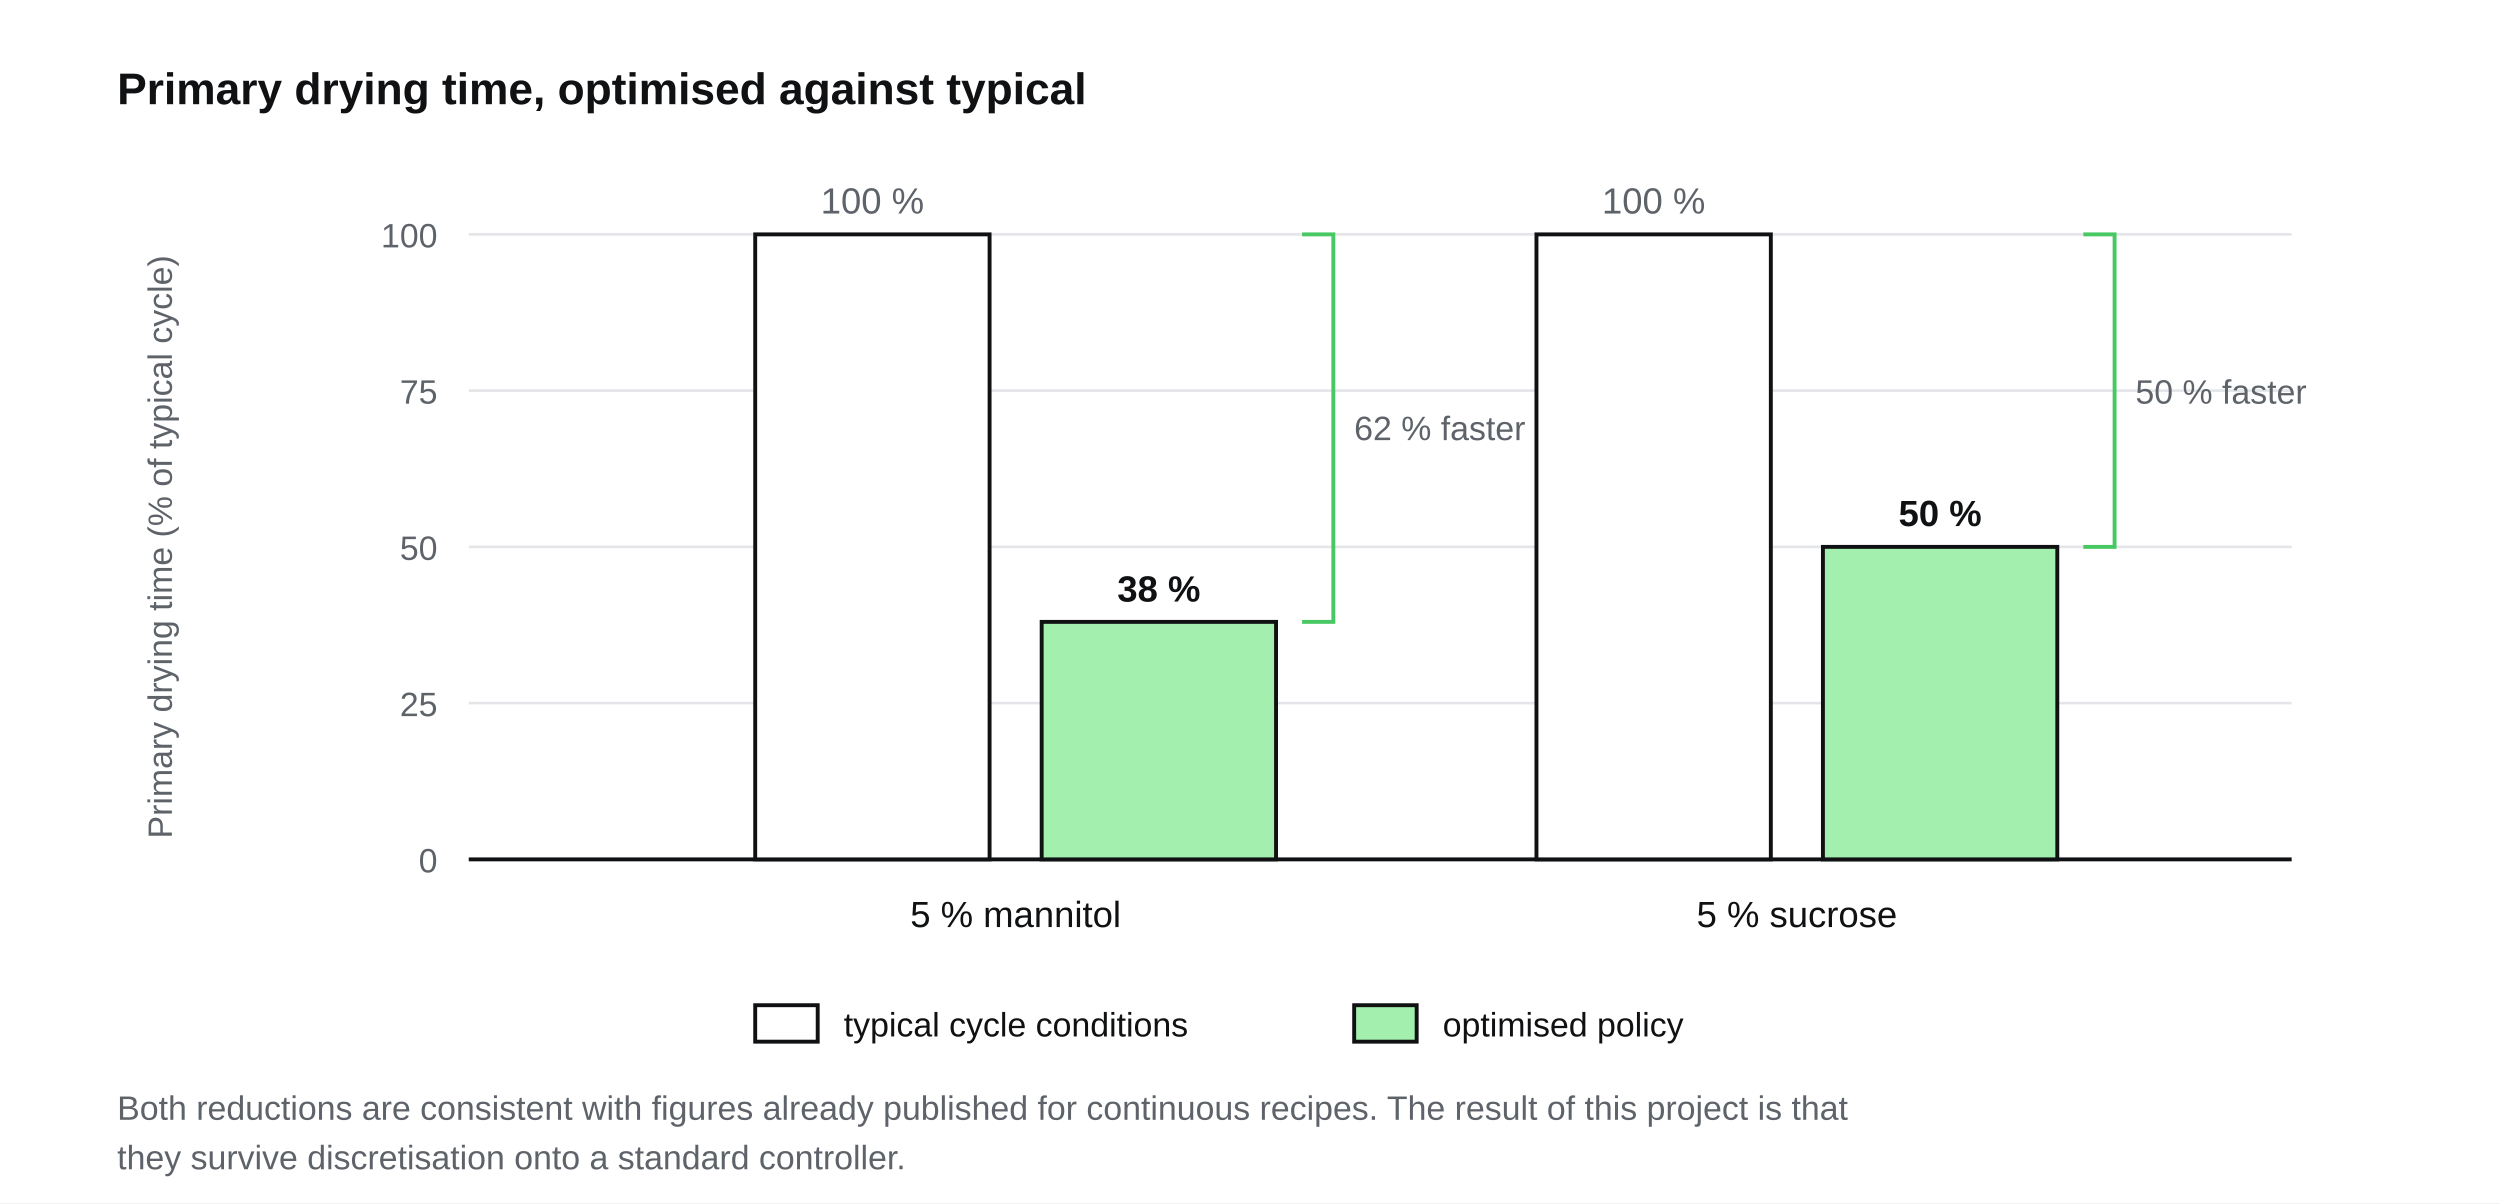
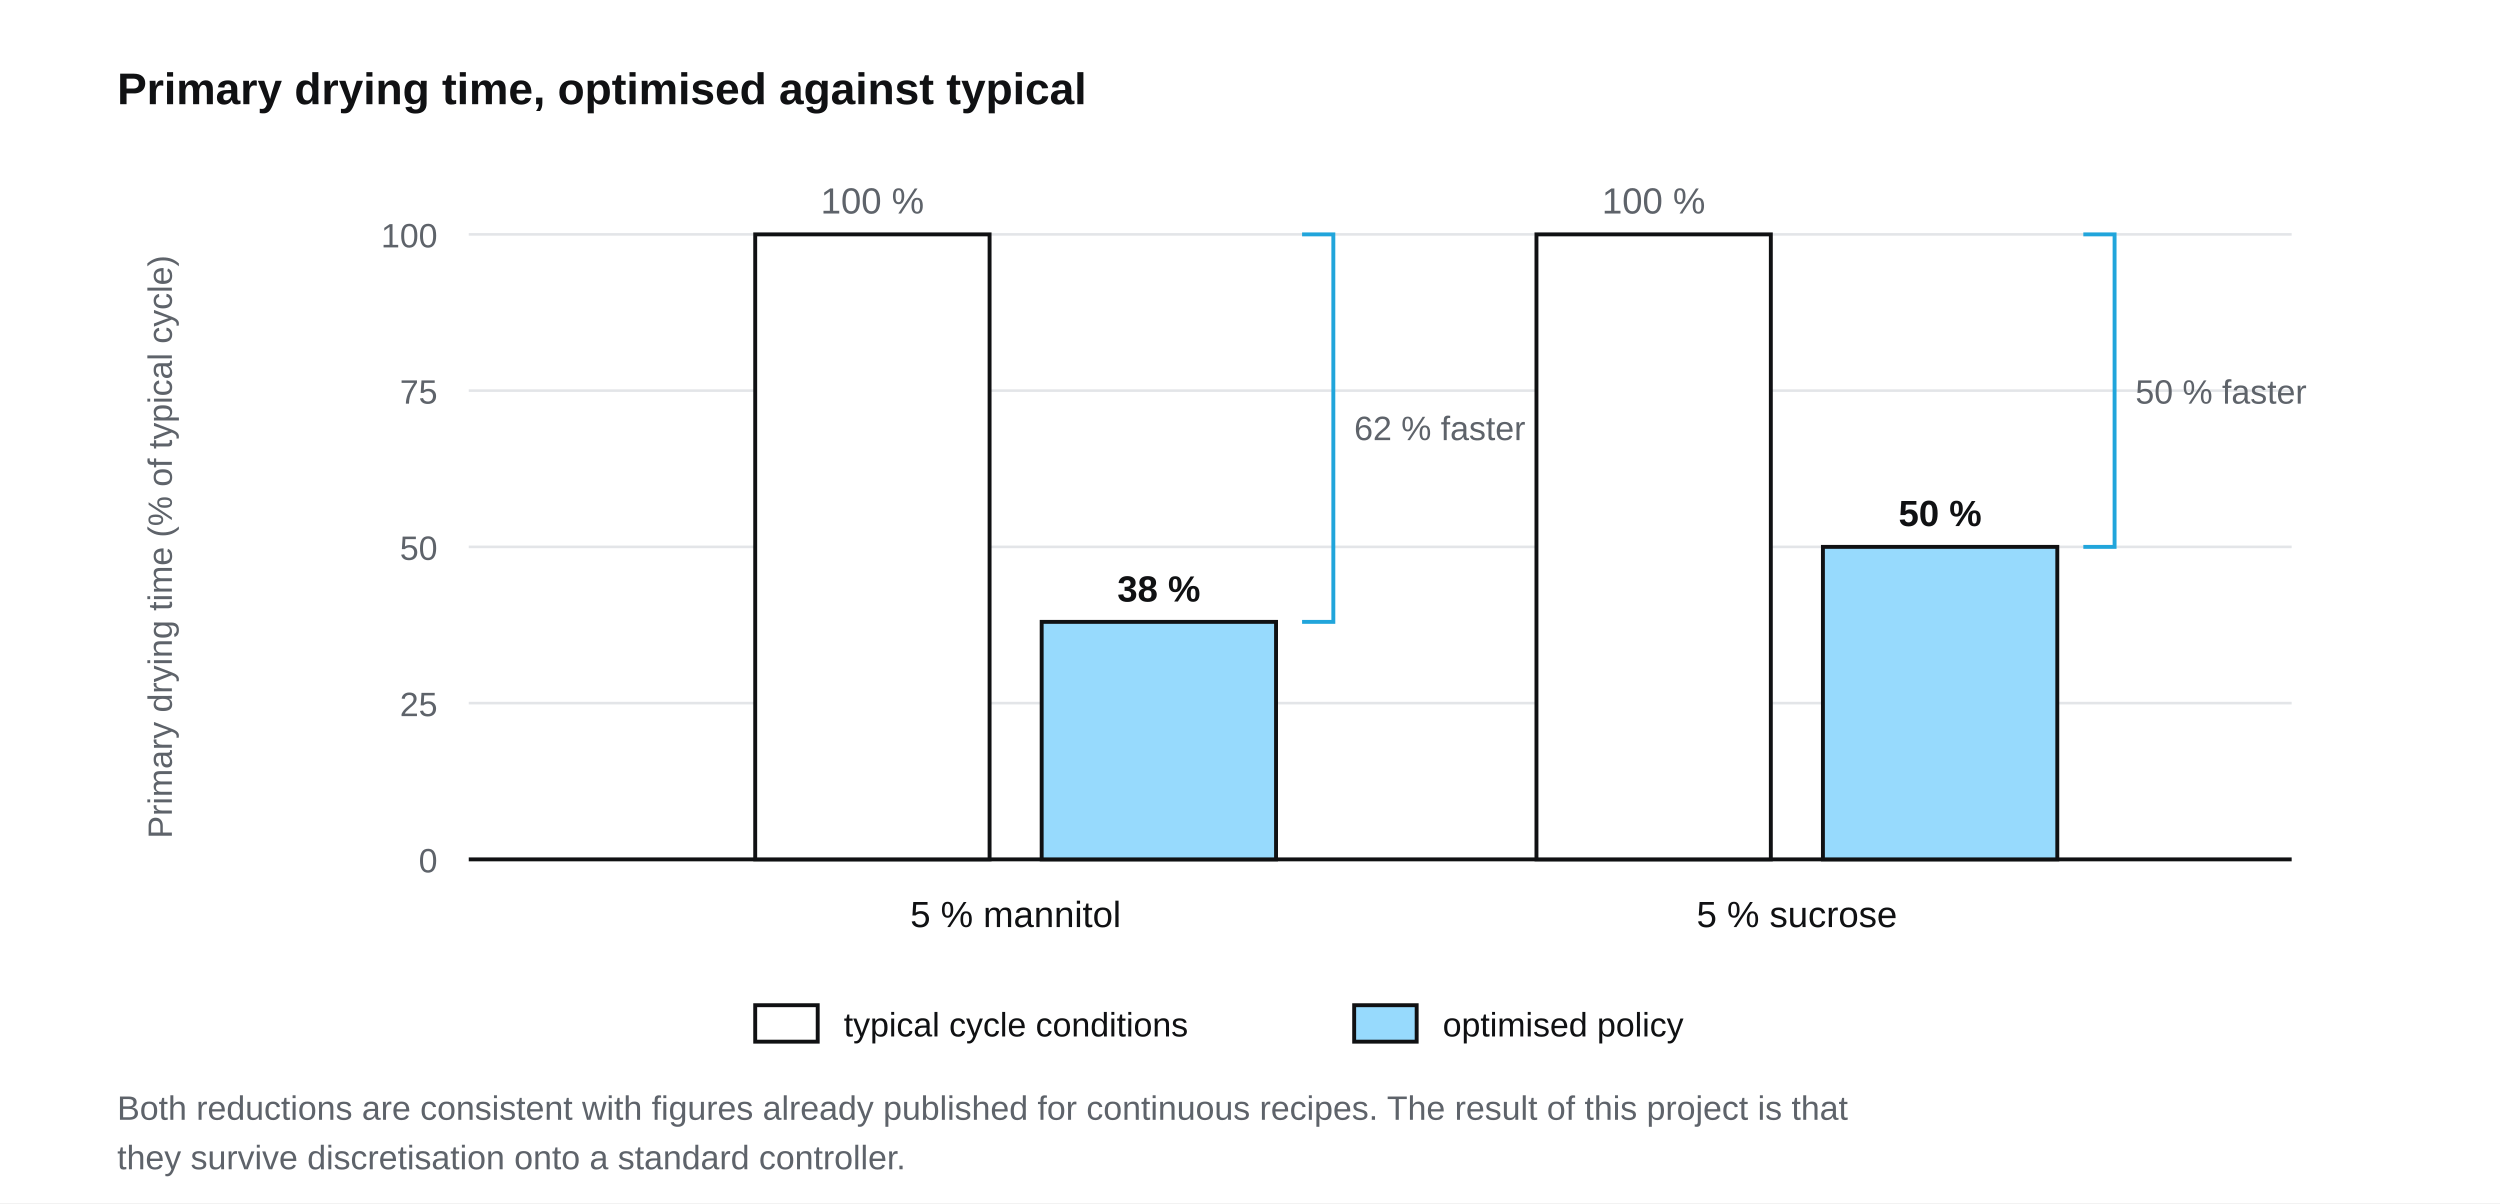
<svg xmlns="http://www.w3.org/2000/svg" width="960" height="462" viewBox="0 0 960 462" role="img" aria-label="Bar chart of primary drying time as a percentage of a typical cycle. For five per cent mannitol the optimised recipe falls from 100 per cent to 38 per cent. For five per cent sucrose it falls from 100 per cent to 50 per cent.">
  <rect width="960" height="462" fill="#FFFFFF" />
  <g font-family="Switzer, 'Helvetica Neue', Arial, sans-serif">
    <text x="45" y="40" font-size="17" font-weight="600" fill="#101113">Primary drying time, optimised against typical</text>
    <g stroke="#E3E5E8" stroke-width="1">
      <line x1="180" y1="90" x2="880" y2="90" />
      <line x1="180" y1="150" x2="880" y2="150" />
      <line x1="180" y1="210" x2="880" y2="210" />
      <line x1="180" y1="270" x2="880" y2="270" />
    </g>
    <g font-size="13" fill="#5E636A" text-anchor="end">
      <text x="168" y="95">100</text>
      <text x="168" y="155">75</text>
      <text x="168" y="215">50</text>
      <text x="168" y="275">25</text>
      <text x="168" y="335">0</text>
    </g>
    <text x="66" y="210" font-size="13" fill="#5E636A" text-anchor="middle" transform="rotate(-90 66 210)">Primary drying time (% of typical cycle)</text>
    <line x1="180" y1="330" x2="880" y2="330" stroke="#101113" stroke-width="1.5" />
    <rect x="290" y="90" width="90" height="240" fill="#FFFFFF" stroke="#101113" stroke-width="1.5" />
-     <rect x="400" y="238.8" width="90" height="91.2" fill="#A3EFAE" stroke="#101113" stroke-width="1.5" />
+     <rect x="400" y="238.8" width="90" height="91.2" fill="#97DAFD" stroke="#101113" stroke-width="1.5" />
    <text x="335" y="82" font-size="14" fill="#5E636A" text-anchor="middle">100 %</text>
    <text x="445" y="231" font-size="14" font-weight="600" fill="#101113" text-anchor="middle">38 %</text>
    <rect x="590" y="90" width="90" height="240" fill="#FFFFFF" stroke="#101113" stroke-width="1.5" />
-     <rect x="700" y="210" width="90" height="120" fill="#A3EFAE" stroke="#101113" stroke-width="1.5" />
+     <rect x="700" y="210" width="90" height="120" fill="#97DAFD" stroke="#101113" stroke-width="1.5" />
    <text x="635" y="82" font-size="14" fill="#5E636A" text-anchor="middle">100 %</text>
    <text x="745" y="202" font-size="14" font-weight="600" fill="#101113" text-anchor="middle">50 %</text>
-     <g stroke="#48C862" stroke-width="1.5" fill="none">
+     <g stroke="#21A5DB" stroke-width="1.5" fill="none">
      <path d="M 500 90 L 512 90 L 512 238.8 L 500 238.8" />
      <path d="M 800 90 L 812 90 L 812 210 L 800 210" />
    </g>
    <text x="520" y="169" font-size="13" fill="#5E636A">62 % faster</text>
    <text x="820" y="155" font-size="13" fill="#5E636A">50 % faster</text>
    <g font-size="14" fill="#101113" text-anchor="middle">
      <text x="390" y="356">5 % mannitol</text>
      <text x="690" y="356">5 % sucrose</text>
    </g>
    <g font-size="13">
      <rect x="290" y="386" width="24" height="14" fill="#FFFFFF" stroke="#101113" stroke-width="1.5" />
      <text x="324" y="398" fill="#101113">typical cycle conditions</text>
-       <rect x="520" y="386" width="24" height="14" fill="#A3EFAE" stroke="#101113" stroke-width="1.5" />
+       <rect x="520" y="386" width="24" height="14" fill="#97DAFD" stroke="#101113" stroke-width="1.5" />
      <text x="554" y="398" fill="#101113">optimised policy</text>
    </g>
    <text x="45" y="430" font-size="13" fill="#5E636A">Both reductions are consistent with figures already published for continuous recipes. The result of this project is that</text>
    <text x="45" y="449" font-size="13" fill="#5E636A">they survive discretisation onto a standard controller.</text>
  </g>
</svg>
